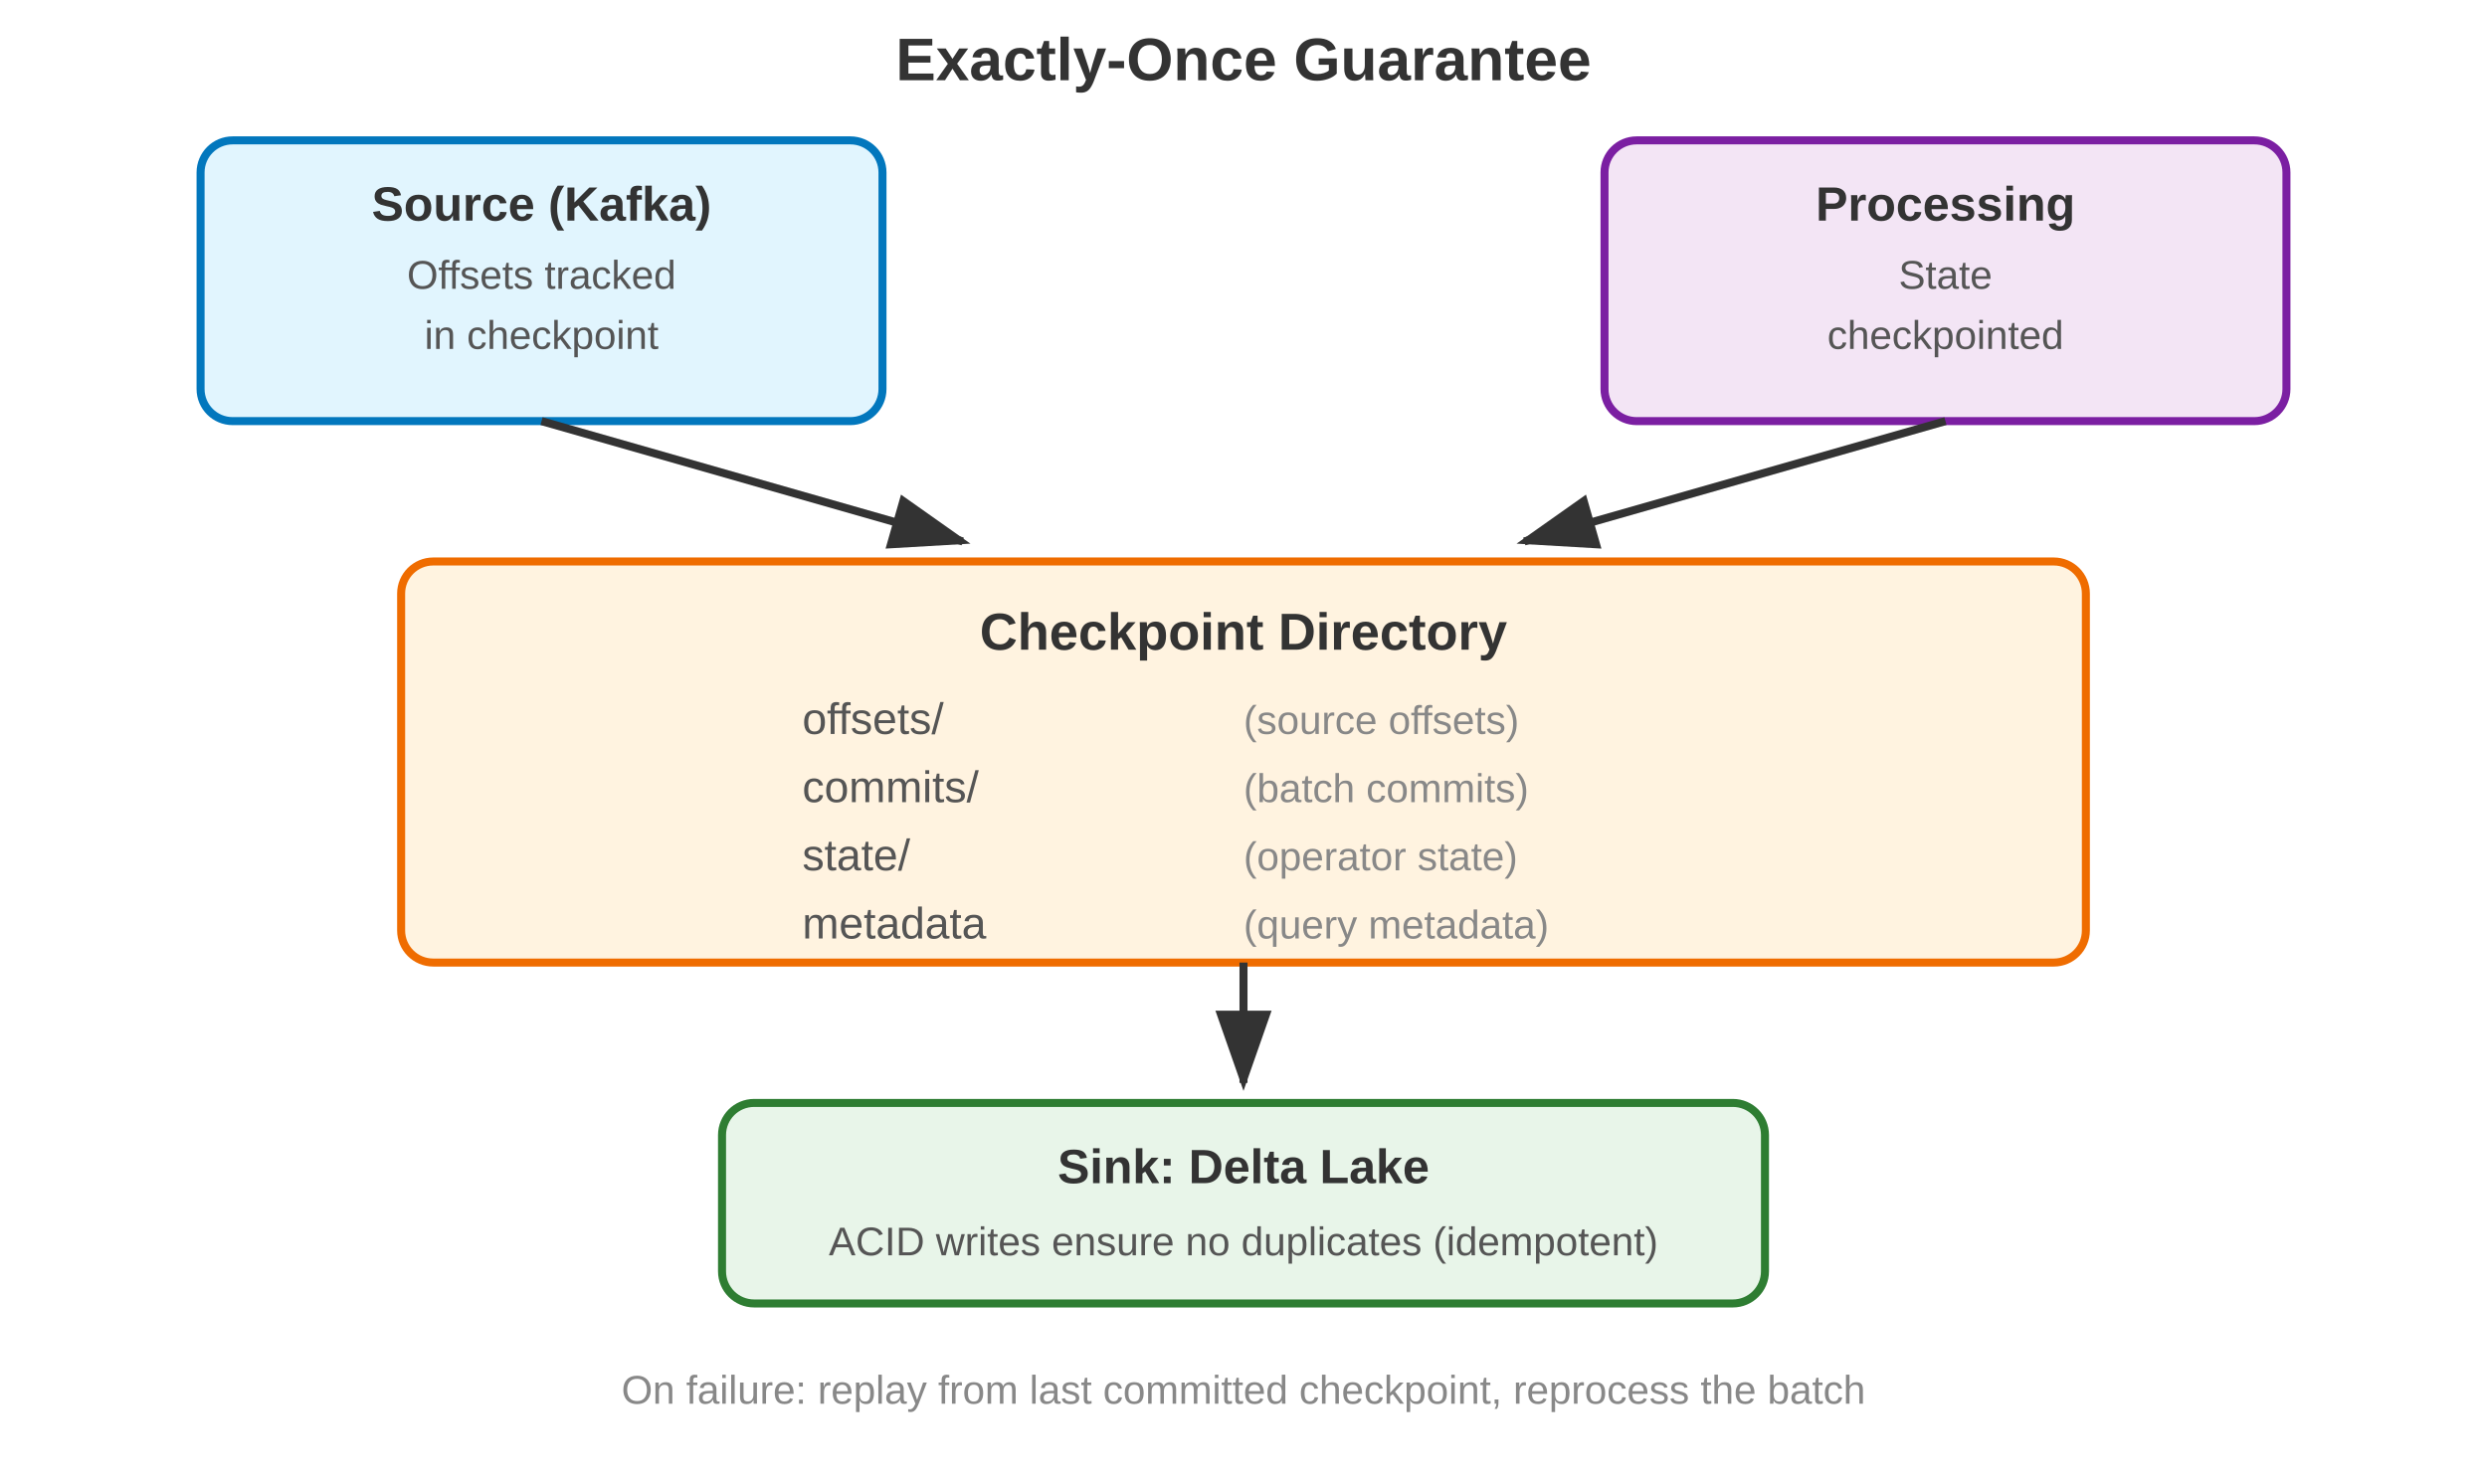
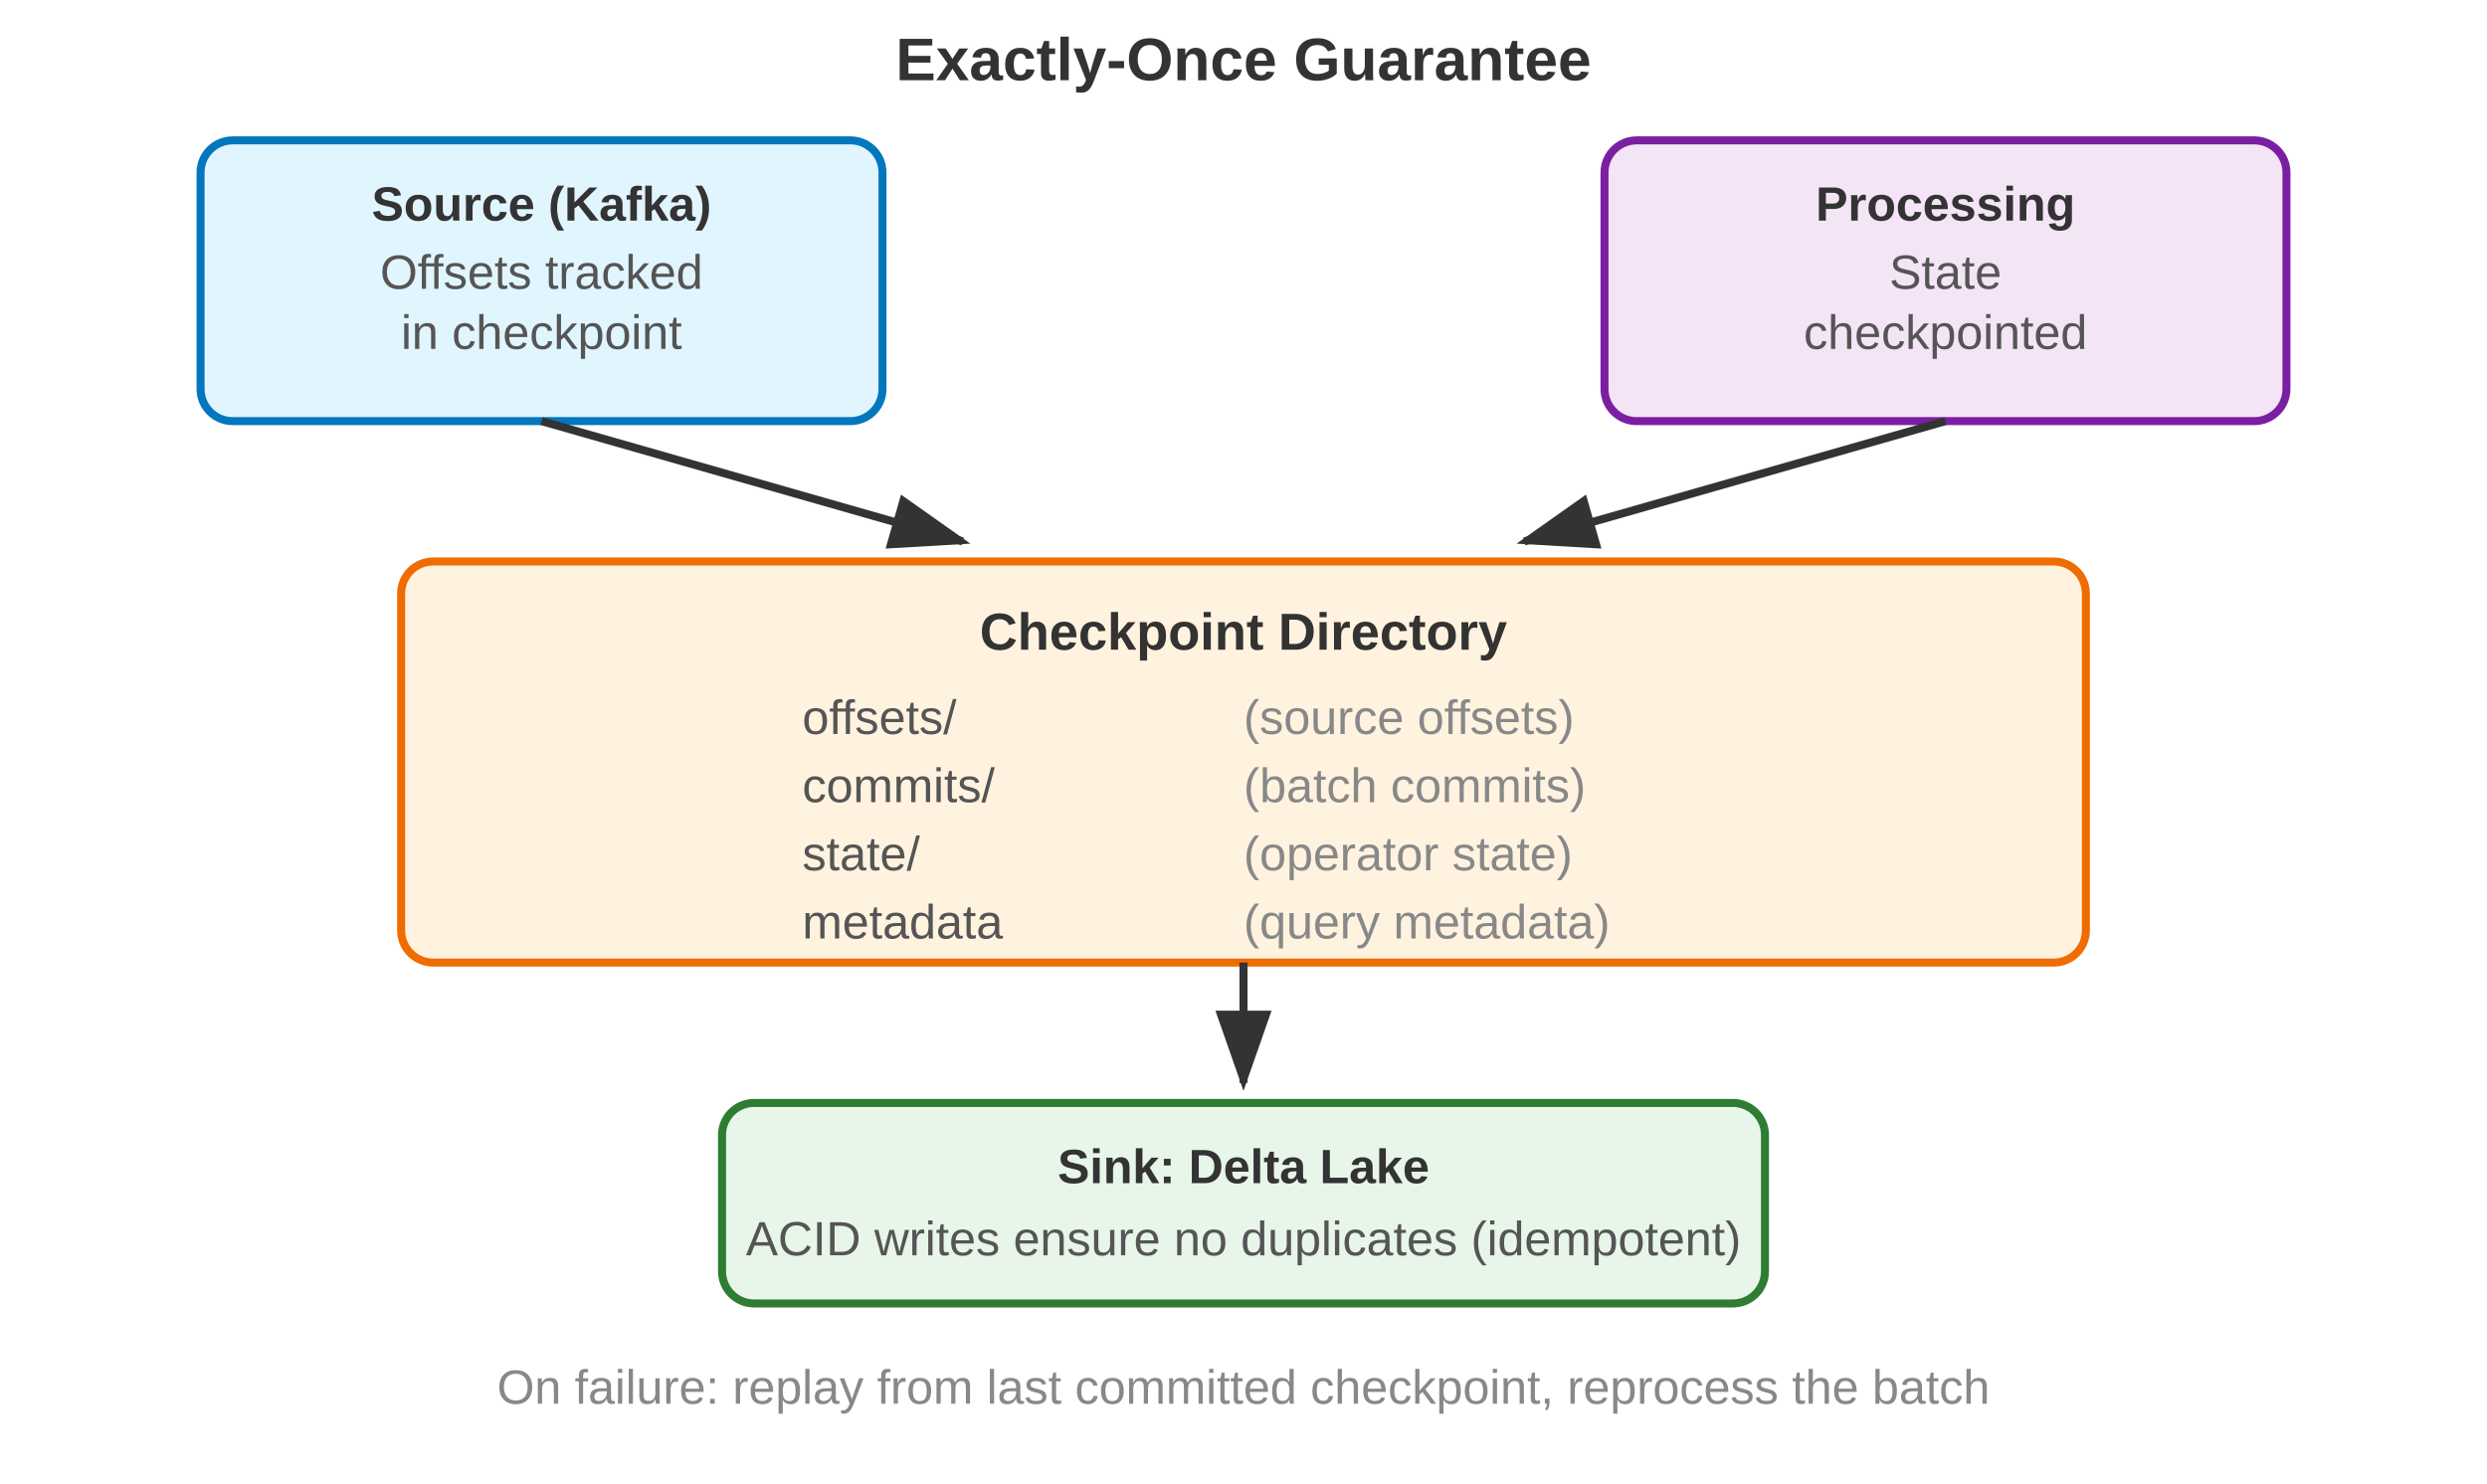
<svg xmlns="http://www.w3.org/2000/svg" viewBox="0 0 620 370">
  <defs>
    <marker id="arrow-eo" markerWidth="10" markerHeight="7" refX="9" refY="3.5" orient="auto">
      <polygon points="0 0, 10 3.5, 0 7" fill="#333" />
    </marker>
  </defs>
  <text x="310" y="20" text-anchor="middle" font-family="Arial, sans-serif" font-size="15" font-weight="bold" fill="#333">Exactly-Once Guarantee</text>
  <rect x="50" y="35" width="170" height="70" rx="8" fill="#e1f5fe" stroke="#0277bd" stroke-width="2" />
  <text x="135" y="55" text-anchor="middle" font-family="Arial, sans-serif" font-size="12" font-weight="bold" fill="#333">Source (Kafka)</text>
-   <text x="135" y="72" text-anchor="middle" font-family="Arial, sans-serif" font-size="10" fill="#555">Offsets tracked</text>
-   <text x="135" y="87" text-anchor="middle" font-family="Arial, sans-serif" font-size="10" fill="#555">in checkpoint</text>
+   <text x="135" y="72" text-anchor="middle" font-family="Arial, sans-serif" font-size="12" fill="#555">Offsets tracked</text>
+   <text x="135" y="87" text-anchor="middle" font-family="Arial, sans-serif" font-size="12" fill="#555">in checkpoint</text>
  <rect x="400" y="35" width="170" height="70" rx="8" fill="#f3e5f5" stroke="#7b1fa2" stroke-width="2" />
  <text x="485" y="55" text-anchor="middle" font-family="Arial, sans-serif" font-size="12" font-weight="bold" fill="#333">Processing</text>
-   <text x="485" y="72" text-anchor="middle" font-family="Arial, sans-serif" font-size="10" fill="#555">State</text>
-   <text x="485" y="87" text-anchor="middle" font-family="Arial, sans-serif" font-size="10" fill="#555">checkpointed</text>
+   <text x="485" y="72" text-anchor="middle" font-family="Arial, sans-serif" font-size="12" fill="#555">State</text>
+   <text x="485" y="87" text-anchor="middle" font-family="Arial, sans-serif" font-size="12" fill="#555">checkpointed</text>
  <line x1="135" y1="105" x2="240" y2="135" stroke="#333" stroke-width="2" marker-end="url(#arrow-eo)" />
  <line x1="485" y1="105" x2="380" y2="135" stroke="#333" stroke-width="2" marker-end="url(#arrow-eo)" />
  <rect x="100" y="140" width="420" height="100" rx="8" fill="#fff3e0" stroke="#ef6c00" stroke-width="2" />
  <text x="310" y="162" text-anchor="middle" font-family="Arial, sans-serif" font-size="13" font-weight="bold" fill="#333">Checkpoint Directory</text>
-   <text x="200" y="183" font-family="Arial, sans-serif" font-size="11" fill="#555">offsets/</text>
-   <text x="310" y="183" font-family="Arial, sans-serif" font-size="10" fill="#888">(source offsets)</text>
-   <text x="200" y="200" font-family="Arial, sans-serif" font-size="11" fill="#555">commits/</text>
-   <text x="310" y="200" font-family="Arial, sans-serif" font-size="10" fill="#888">(batch commits)</text>
-   <text x="200" y="217" font-family="Arial, sans-serif" font-size="11" fill="#555">state/</text>
-   <text x="310" y="217" font-family="Arial, sans-serif" font-size="10" fill="#888">(operator state)</text>
-   <text x="200" y="234" font-family="Arial, sans-serif" font-size="11" fill="#555">metadata</text>
-   <text x="310" y="234" font-family="Arial, sans-serif" font-size="10" fill="#888">(query metadata)</text>
+   <text x="200" y="183" font-family="Arial, sans-serif" font-size="12" fill="#555">offsets/</text>
+   <text x="310" y="183" font-family="Arial, sans-serif" font-size="12" fill="#888">(source offsets)</text>
+   <text x="200" y="200" font-family="Arial, sans-serif" font-size="12" fill="#555">commits/</text>
+   <text x="310" y="200" font-family="Arial, sans-serif" font-size="12" fill="#888">(batch commits)</text>
+   <text x="200" y="217" font-family="Arial, sans-serif" font-size="12" fill="#555">state/</text>
+   <text x="310" y="217" font-family="Arial, sans-serif" font-size="12" fill="#888">(operator state)</text>
+   <text x="200" y="234" font-family="Arial, sans-serif" font-size="12" fill="#555">metadata</text>
+   <text x="310" y="234" font-family="Arial, sans-serif" font-size="12" fill="#888">(query metadata)</text>
  <line x1="310" y1="240" x2="310" y2="270" stroke="#333" stroke-width="2" marker-end="url(#arrow-eo)" />
  <rect x="180" y="275" width="260" height="50" rx="8" fill="#e8f5e9" stroke="#2e7d32" stroke-width="2" />
  <text x="310" y="295" text-anchor="middle" font-family="Arial, sans-serif" font-size="12" font-weight="bold" fill="#333">Sink: Delta Lake</text>
-   <text x="310" y="313" text-anchor="middle" font-family="Arial, sans-serif" font-size="10" fill="#555">ACID writes ensure no duplicates (idempotent)</text>
-   <text x="310" y="350" text-anchor="middle" font-family="Arial, sans-serif" font-size="10" fill="#888">On failure: replay from last committed checkpoint, reprocess the batch</text>
+   <text x="310" y="313" text-anchor="middle" font-family="Arial, sans-serif" font-size="12" fill="#555">ACID writes ensure no duplicates (idempotent)</text>
+   <text x="310" y="350" text-anchor="middle" font-family="Arial, sans-serif" font-size="12" fill="#888">On failure: replay from last committed checkpoint, reprocess the batch</text>
</svg>
